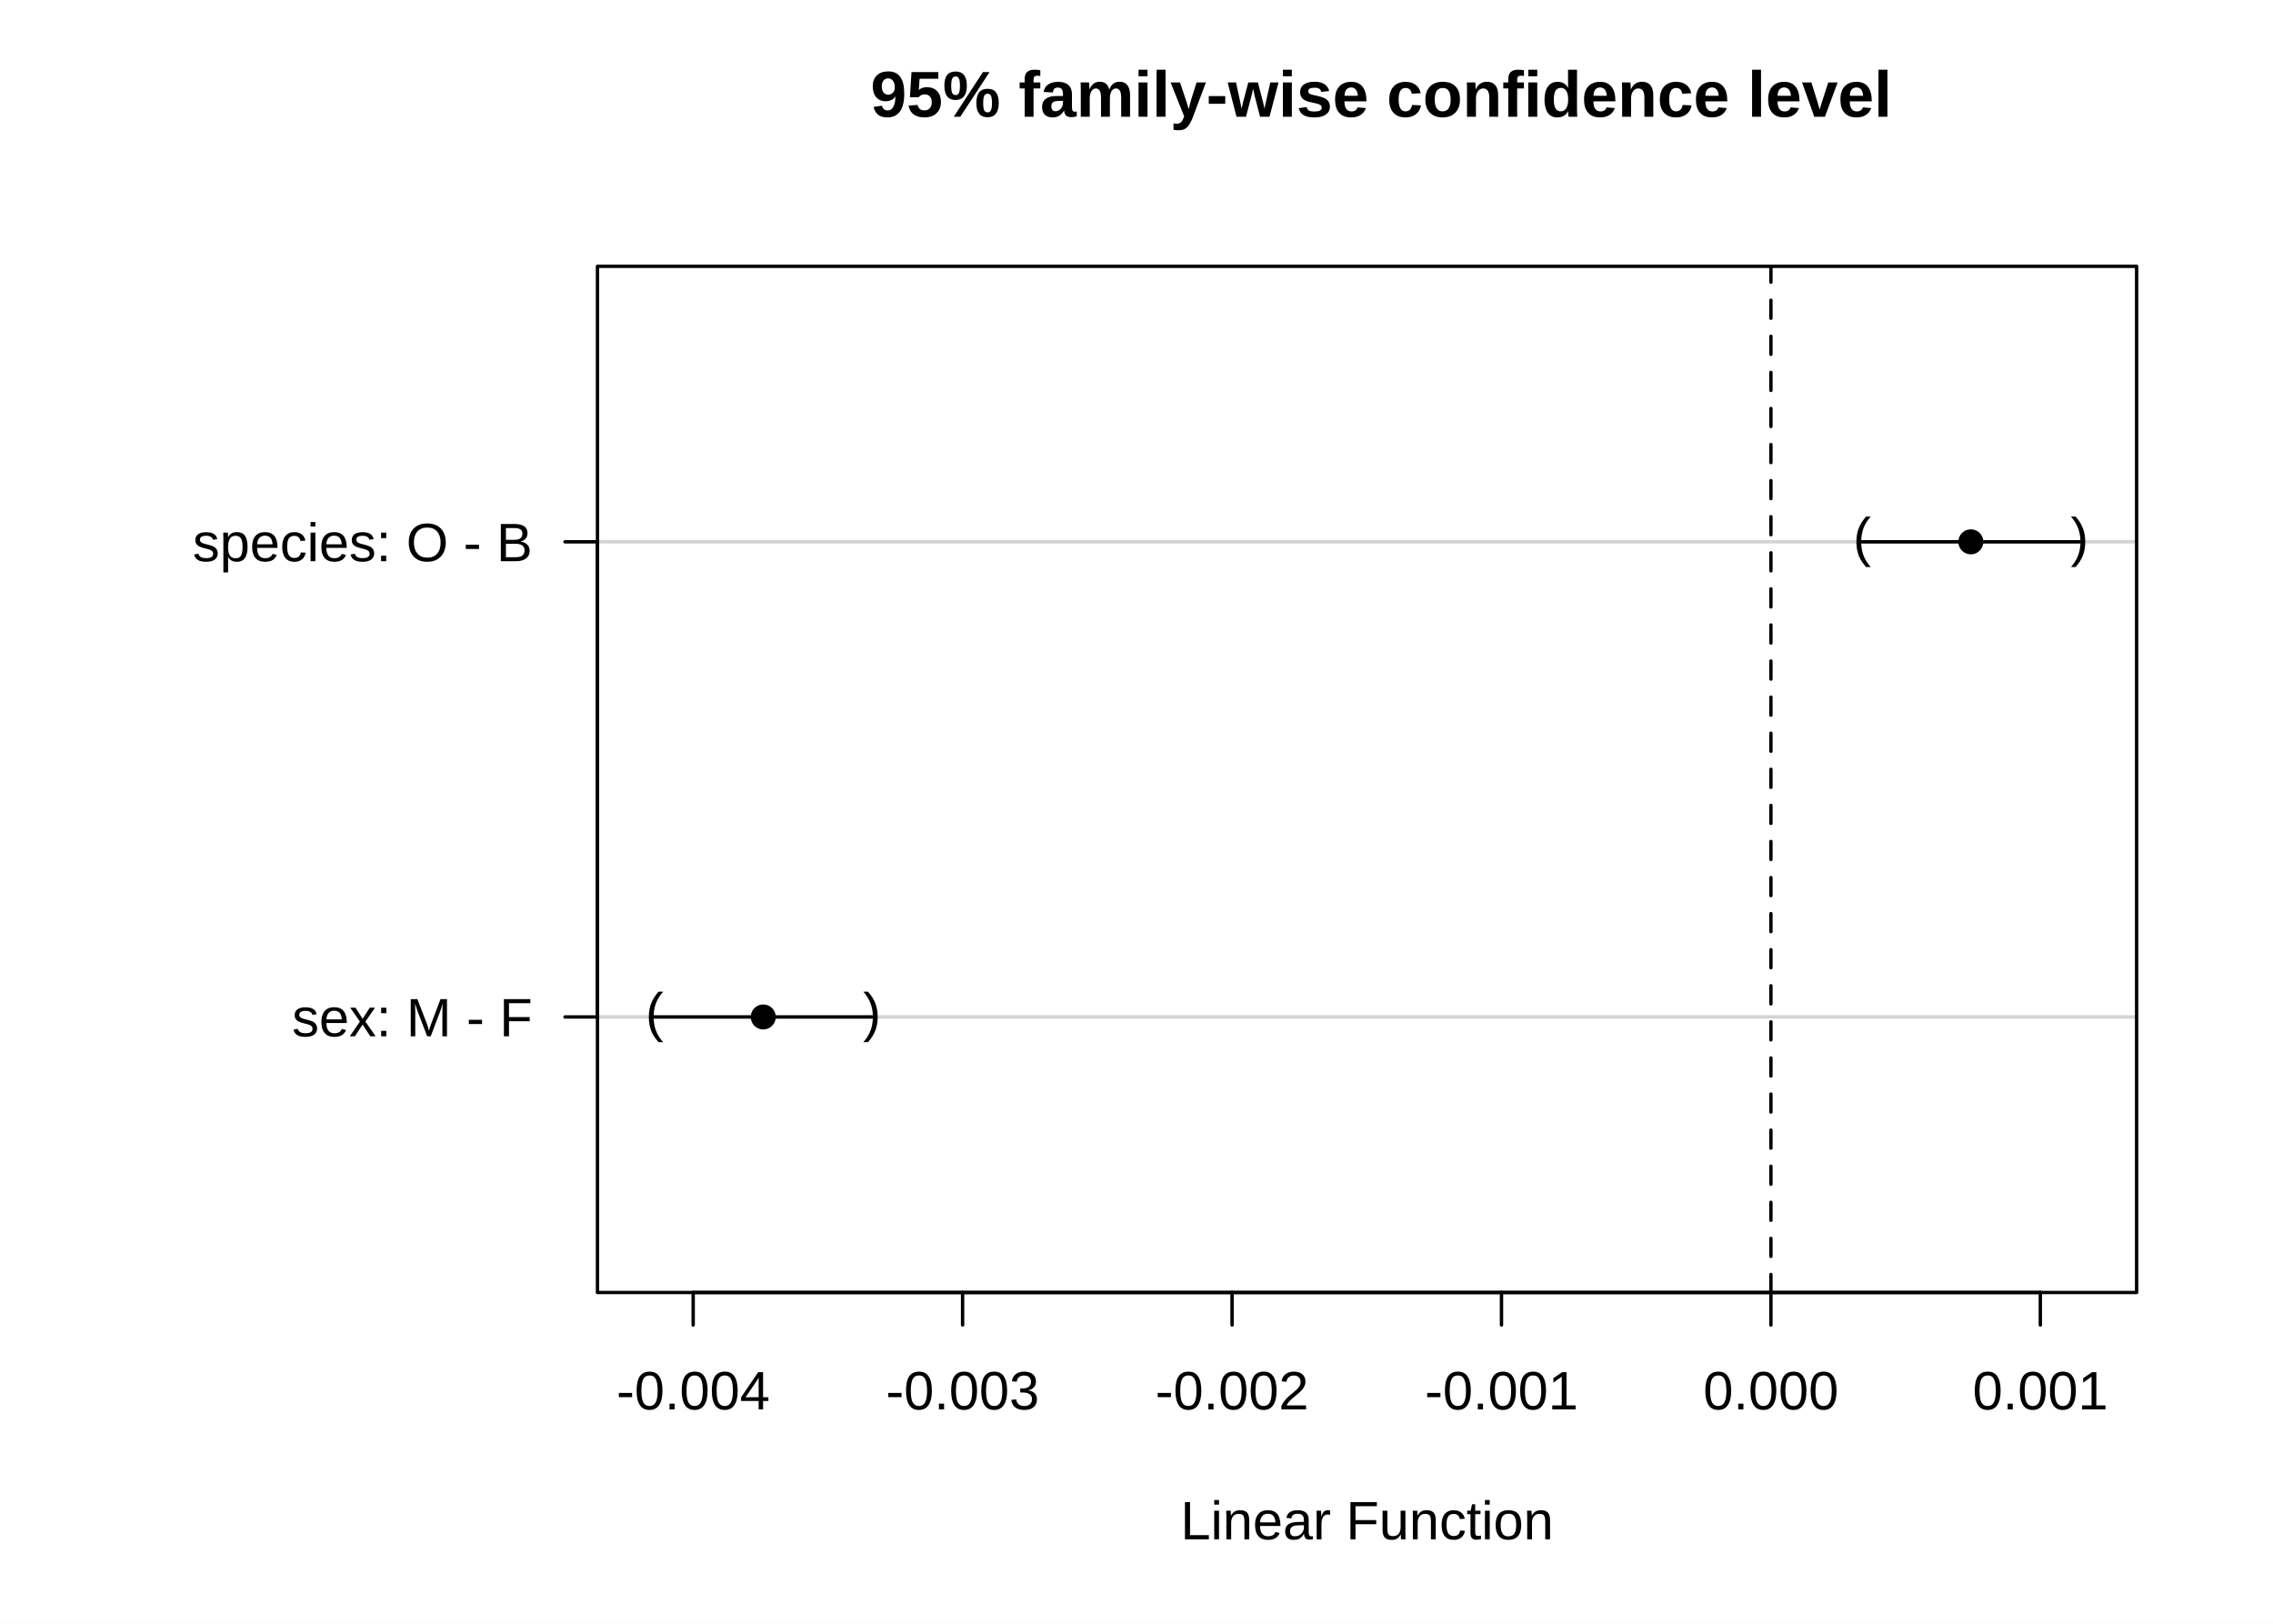
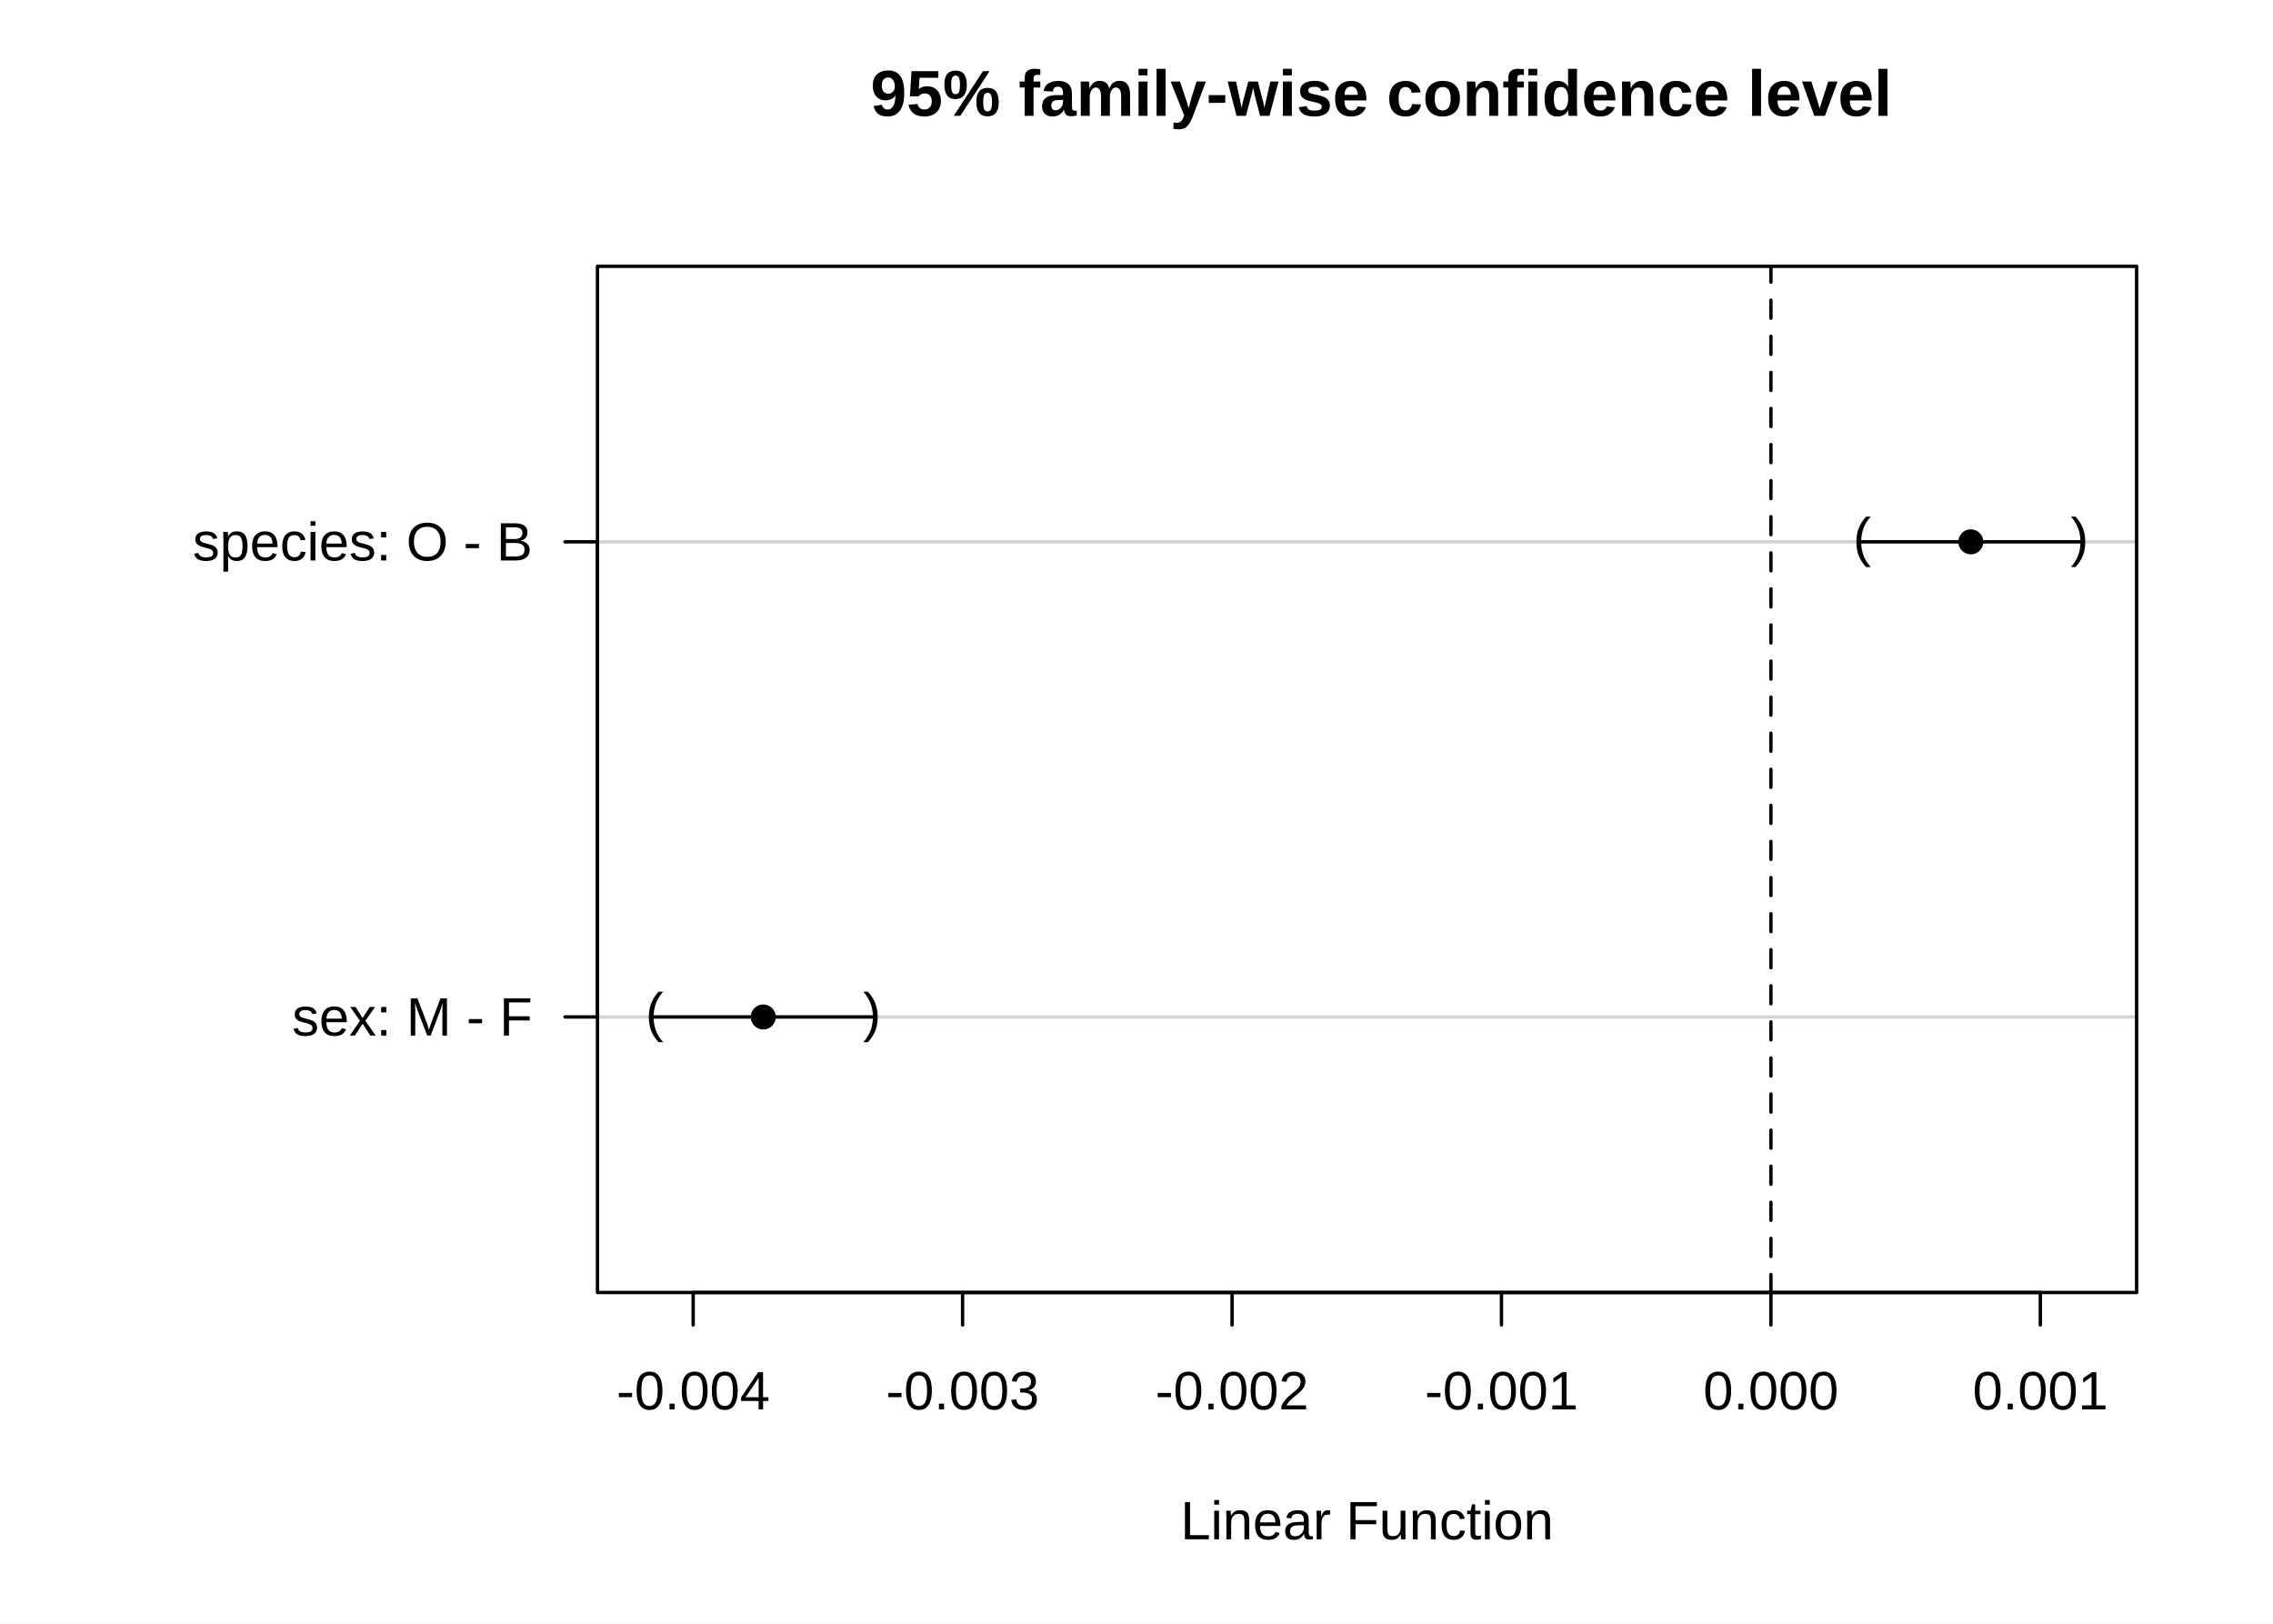
<svg xmlns="http://www.w3.org/2000/svg" viewBox="0 0 504.00 360.00">
  <defs>
    <style type="text/css">
    line, polyline, path, rect, circle {
      fill: none;
      stroke: #000000;
      stroke-linecap: round;
      stroke-linejoin: round;
      stroke-miterlimit: 10.00;
    }
  </style>
  </defs>
  <rect width="100%" height="100%" style="stroke: none; fill: #FFFFFF;" />
  <defs>
    <clipPath id="cpNzMuNDR8NTA0fDM2MHww">
      <rect x="73.44" y="0.00" width="430.56" height="360.00" />
    </clipPath>
  </defs>
  <defs>
    <clipPath id="cpMHw1MDR8MzYwfDA=">
      <rect x="0.00" y="0.00" width="504.00" height="360.00" />
    </clipPath>
  </defs>
  <line x1="153.70" y1="286.56" x2="452.41" y2="286.56" style="stroke-width: 0.75;" clip-path="url(#cpMHw1MDR8MzYwfDA=)" />
  <line x1="153.70" y1="286.56" x2="153.70" y2="293.76" style="stroke-width: 0.75;" clip-path="url(#cpMHw1MDR8MzYwfDA=)" />
  <line x1="213.44" y1="286.56" x2="213.44" y2="293.76" style="stroke-width: 0.75;" clip-path="url(#cpMHw1MDR8MzYwfDA=)" />
  <line x1="273.19" y1="286.56" x2="273.19" y2="293.76" style="stroke-width: 0.75;" clip-path="url(#cpMHw1MDR8MzYwfDA=)" />
  <line x1="332.93" y1="286.56" x2="332.93" y2="293.76" style="stroke-width: 0.75;" clip-path="url(#cpMHw1MDR8MzYwfDA=)" />
  <line x1="392.67" y1="286.56" x2="392.67" y2="293.76" style="stroke-width: 0.75;" clip-path="url(#cpMHw1MDR8MzYwfDA=)" />
  <line x1="452.41" y1="286.56" x2="452.41" y2="293.76" style="stroke-width: 0.75;" clip-path="url(#cpMHw1MDR8MzYwfDA=)" />
  <g clip-path="url(#cpMHw1MDR8MzYwfDA=)">
-     <text x="136.69" y="312.48" style="font-size: 12.00px; font-family: Arial;" textLength="34.03px" lengthAdjust="spacingAndGlyphs">-0.004</text>
+     <text x="136.69" y="312.48" style="font-size: 12.00px; font-family: Liberation Sans;" textLength="34.03px" lengthAdjust="spacingAndGlyphs">-0.004</text>
  </g>
  <g clip-path="url(#cpMHw1MDR8MzYwfDA=)">
-     <text x="196.43" y="312.48" style="font-size: 12.00px; font-family: Arial;" textLength="34.03px" lengthAdjust="spacingAndGlyphs">-0.003</text>
+     <text x="196.43" y="312.48" style="font-size: 12.00px; font-family: Liberation Sans;" textLength="34.03px" lengthAdjust="spacingAndGlyphs">-0.003</text>
  </g>
  <g clip-path="url(#cpMHw1MDR8MzYwfDA=)">
-     <text x="256.17" y="312.48" style="font-size: 12.00px; font-family: Arial;" textLength="34.03px" lengthAdjust="spacingAndGlyphs">-0.002</text>
+     <text x="256.17" y="312.48" style="font-size: 12.00px; font-family: Liberation Sans;" textLength="34.03px" lengthAdjust="spacingAndGlyphs">-0.002</text>
  </g>
  <g clip-path="url(#cpMHw1MDR8MzYwfDA=)">
-     <text x="315.92" y="312.48" style="font-size: 12.00px; font-family: Arial;" textLength="34.03px" lengthAdjust="spacingAndGlyphs">-0.001</text>
+     <text x="315.92" y="312.48" style="font-size: 12.00px; font-family: Liberation Sans;" textLength="34.03px" lengthAdjust="spacingAndGlyphs">-0.001</text>
  </g>
  <g clip-path="url(#cpMHw1MDR8MzYwfDA=)">
-     <text x="377.66" y="312.48" style="font-size: 12.00px; font-family: Arial;" textLength="30.03px" lengthAdjust="spacingAndGlyphs">0.000</text>
+     <text x="377.66" y="312.48" style="font-size: 12.00px; font-family: Liberation Sans;" textLength="30.03px" lengthAdjust="spacingAndGlyphs">0.000</text>
  </g>
  <g clip-path="url(#cpMHw1MDR8MzYwfDA=)">
-     <text x="437.40" y="312.48" style="font-size: 12.00px; font-family: Arial;" textLength="30.03px" lengthAdjust="spacingAndGlyphs">0.001</text>
+     <text x="437.40" y="312.48" style="font-size: 12.00px; font-family: Liberation Sans;" textLength="30.03px" lengthAdjust="spacingAndGlyphs">0.001</text>
  </g>
  <line x1="132.48" y1="225.47" x2="132.48" y2="120.13" style="stroke-width: 0.75;" clip-path="url(#cpMHw1MDR8MzYwfDA=)" />
  <line x1="132.48" y1="225.47" x2="125.28" y2="225.47" style="stroke-width: 0.75;" clip-path="url(#cpMHw1MDR8MzYwfDA=)" />
  <line x1="132.48" y1="120.13" x2="125.28" y2="120.13" style="stroke-width: 0.75;" clip-path="url(#cpMHw1MDR8MzYwfDA=)" />
  <g clip-path="url(#cpMHw1MDR8MzYwfDA=)">
-     <text x="64.75" y="229.76" style="font-size: 12.00px; font-family: Arial;" textLength="53.33px" lengthAdjust="spacingAndGlyphs">sex: M - F</text>
+     <text x="64.75" y="229.59" style="font-size: 12.00px; font-family: Liberation Sans;" textLength="53.33px" lengthAdjust="spacingAndGlyphs">sex: M - F</text>
  </g>
  <g clip-path="url(#cpMHw1MDR8MzYwfDA=)">
-     <text x="42.72" y="124.43" style="font-size: 12.00px; font-family: Arial;" textLength="75.36px" lengthAdjust="spacingAndGlyphs">species: O - B</text>
+     <text x="42.72" y="124.26" style="font-size: 12.00px; font-family: Liberation Sans;" textLength="75.36px" lengthAdjust="spacingAndGlyphs">species: O - B</text>
  </g>
  <defs>
    <clipPath id="cpMTMyLjQ4fDQ3My43NnwyODYuNTZ8NTkuMDQ=">
      <rect x="132.48" y="59.04" width="341.28" height="227.52" />
    </clipPath>
  </defs>
  <line x1="132.48" y1="120.13" x2="473.76" y2="120.13" style="stroke-width: 0.75; stroke: #D3D3D3;" clip-path="url(#cpMTMyLjQ4fDQ3My43NnwyODYuNTZ8NTkuMDQ=)" />
  <line x1="132.48" y1="225.47" x2="473.76" y2="225.47" style="stroke-width: 0.75; stroke: #D3D3D3;" clip-path="url(#cpMTMyLjQ4fDQ3My43NnwyODYuNTZ8NTkuMDQ=)" />
  <line x1="392.67" y1="286.56" x2="392.67" y2="59.04" style="stroke-width: 0.75; stroke-dasharray: 4.00,4.00;" clip-path="url(#cpMTMyLjQ4fDQ3My43NnwyODYuNTZ8NTkuMDQ=)" />
  <line x1="412.88" y1="120.13" x2="461.12" y2="120.13" style="stroke-width: 0.75;" clip-path="url(#cpMTMyLjQ4fDQ3My43NnwyODYuNTZ8NTkuMDQ=)" />
  <line x1="145.12" y1="225.47" x2="193.36" y2="225.47" style="stroke-width: 0.75;" clip-path="url(#cpMTMyLjQ4fDQ3My43NnwyODYuNTZ8NTkuMDQ=)" />
  <g clip-path="url(#cpMTMyLjQ4fDQ3My43NnwyODYuNTZ8NTkuMDQ=)">
-     <text x="410.88" y="123.23" style="font-size: 12.00px; font-family: Arial;" textLength="4.00px" lengthAdjust="spacingAndGlyphs">(</text>
+     <text x="410.88" y="123.24" style="font-size: 12.00px; font-family: Liberation Sans;" textLength="4.00px" lengthAdjust="spacingAndGlyphs">(</text>
  </g>
  <g clip-path="url(#cpMTMyLjQ4fDQ3My43NnwyODYuNTZ8NTkuMDQ=)">
-     <text x="143.12" y="228.57" style="font-size: 12.00px; font-family: Arial;" textLength="4.00px" lengthAdjust="spacingAndGlyphs">(</text>
+     <text x="143.12" y="228.58" style="font-size: 12.00px; font-family: Liberation Sans;" textLength="4.00px" lengthAdjust="spacingAndGlyphs">(</text>
  </g>
  <g clip-path="url(#cpMTMyLjQ4fDQ3My43NnwyODYuNTZ8NTkuMDQ=)">
-     <text x="459.12" y="123.23" style="font-size: 12.00px; font-family: Arial;" textLength="4.00px" lengthAdjust="spacingAndGlyphs">)</text>
+     <text x="459.12" y="123.24" style="font-size: 12.00px; font-family: Liberation Sans;" textLength="4.00px" lengthAdjust="spacingAndGlyphs">)</text>
  </g>
  <g clip-path="url(#cpMTMyLjQ4fDQ3My43NnwyODYuNTZ8NTkuMDQ=)">
-     <text x="191.36" y="228.57" style="font-size: 12.00px; font-family: Arial;" textLength="4.00px" lengthAdjust="spacingAndGlyphs">)</text>
+     <text x="191.36" y="228.58" style="font-size: 12.00px; font-family: Liberation Sans;" textLength="4.00px" lengthAdjust="spacingAndGlyphs">)</text>
  </g>
  <circle cx="437.00" cy="120.13" r="1.80pt" style="stroke-width: 0.75; fill: #000000;" clip-path="url(#cpMTMyLjQ4fDQ3My43NnwyODYuNTZ8NTkuMDQ=)" />
  <circle cx="169.24" cy="225.47" r="1.80pt" style="stroke-width: 0.75; fill: #000000;" clip-path="url(#cpMTMyLjQ4fDQ3My43NnwyODYuNTZ8NTkuMDQ=)" />
  <defs>
    <clipPath id="cpNzMuNDR8NTA0fDM2MHww">
      <rect x="73.44" y="0.00" width="430.56" height="360.00" />
    </clipPath>
  </defs>
  <g clip-path="url(#cpNzMuNDR8NTA0fDM2MHww)">
-     <text x="193.02" y="25.89" style="font-size: 14.40px; font-weight: bold; font-family: Arial;" textLength="220.21px" lengthAdjust="spacingAndGlyphs">95% family-wise confidence level</text>
+     <text x="193.02" y="25.69" style="font-size: 14.40px; font-weight: bold; font-family: Liberation Sans;" textLength="220.21px" lengthAdjust="spacingAndGlyphs">95% family-wise confidence level</text>
  </g>
  <g clip-path="url(#cpNzMuNDR8NTA0fDM2MHww)">
-     <text x="303.12" y="43.17" style="font-size: 14.40px; font-weight: bold; font-family: Arial;" textLength="0.00px" lengthAdjust="spacingAndGlyphs" />
+     <text x="303.12" y="42.97" style="font-size: 14.40px; font-weight: bold; font-family: Liberation Sans;" textLength="0.00px" lengthAdjust="spacingAndGlyphs" />
  </g>
  <g clip-path="url(#cpNzMuNDR8NTA0fDM2MHww)">
-     <text x="261.76" y="341.28" style="font-size: 12.00px; font-family: Arial;" textLength="82.72px" lengthAdjust="spacingAndGlyphs">Linear Function</text>
+     <text x="261.76" y="341.28" style="font-size: 12.00px; font-family: Liberation Sans;" textLength="82.72px" lengthAdjust="spacingAndGlyphs">Linear Function</text>
  </g>
  <defs>
    <clipPath id="cpMHw1MDR8MzYwfDA=">
      <rect x="0.00" y="0.00" width="504.00" height="360.00" />
    </clipPath>
  </defs>
  <polyline points="132.48,286.56 473.76,286.56 473.76,59.04 132.48,59.04 132.48,286.56 " style="stroke-width: 0.75;" clip-path="url(#cpMHw1MDR8MzYwfDA=)" />
</svg>
